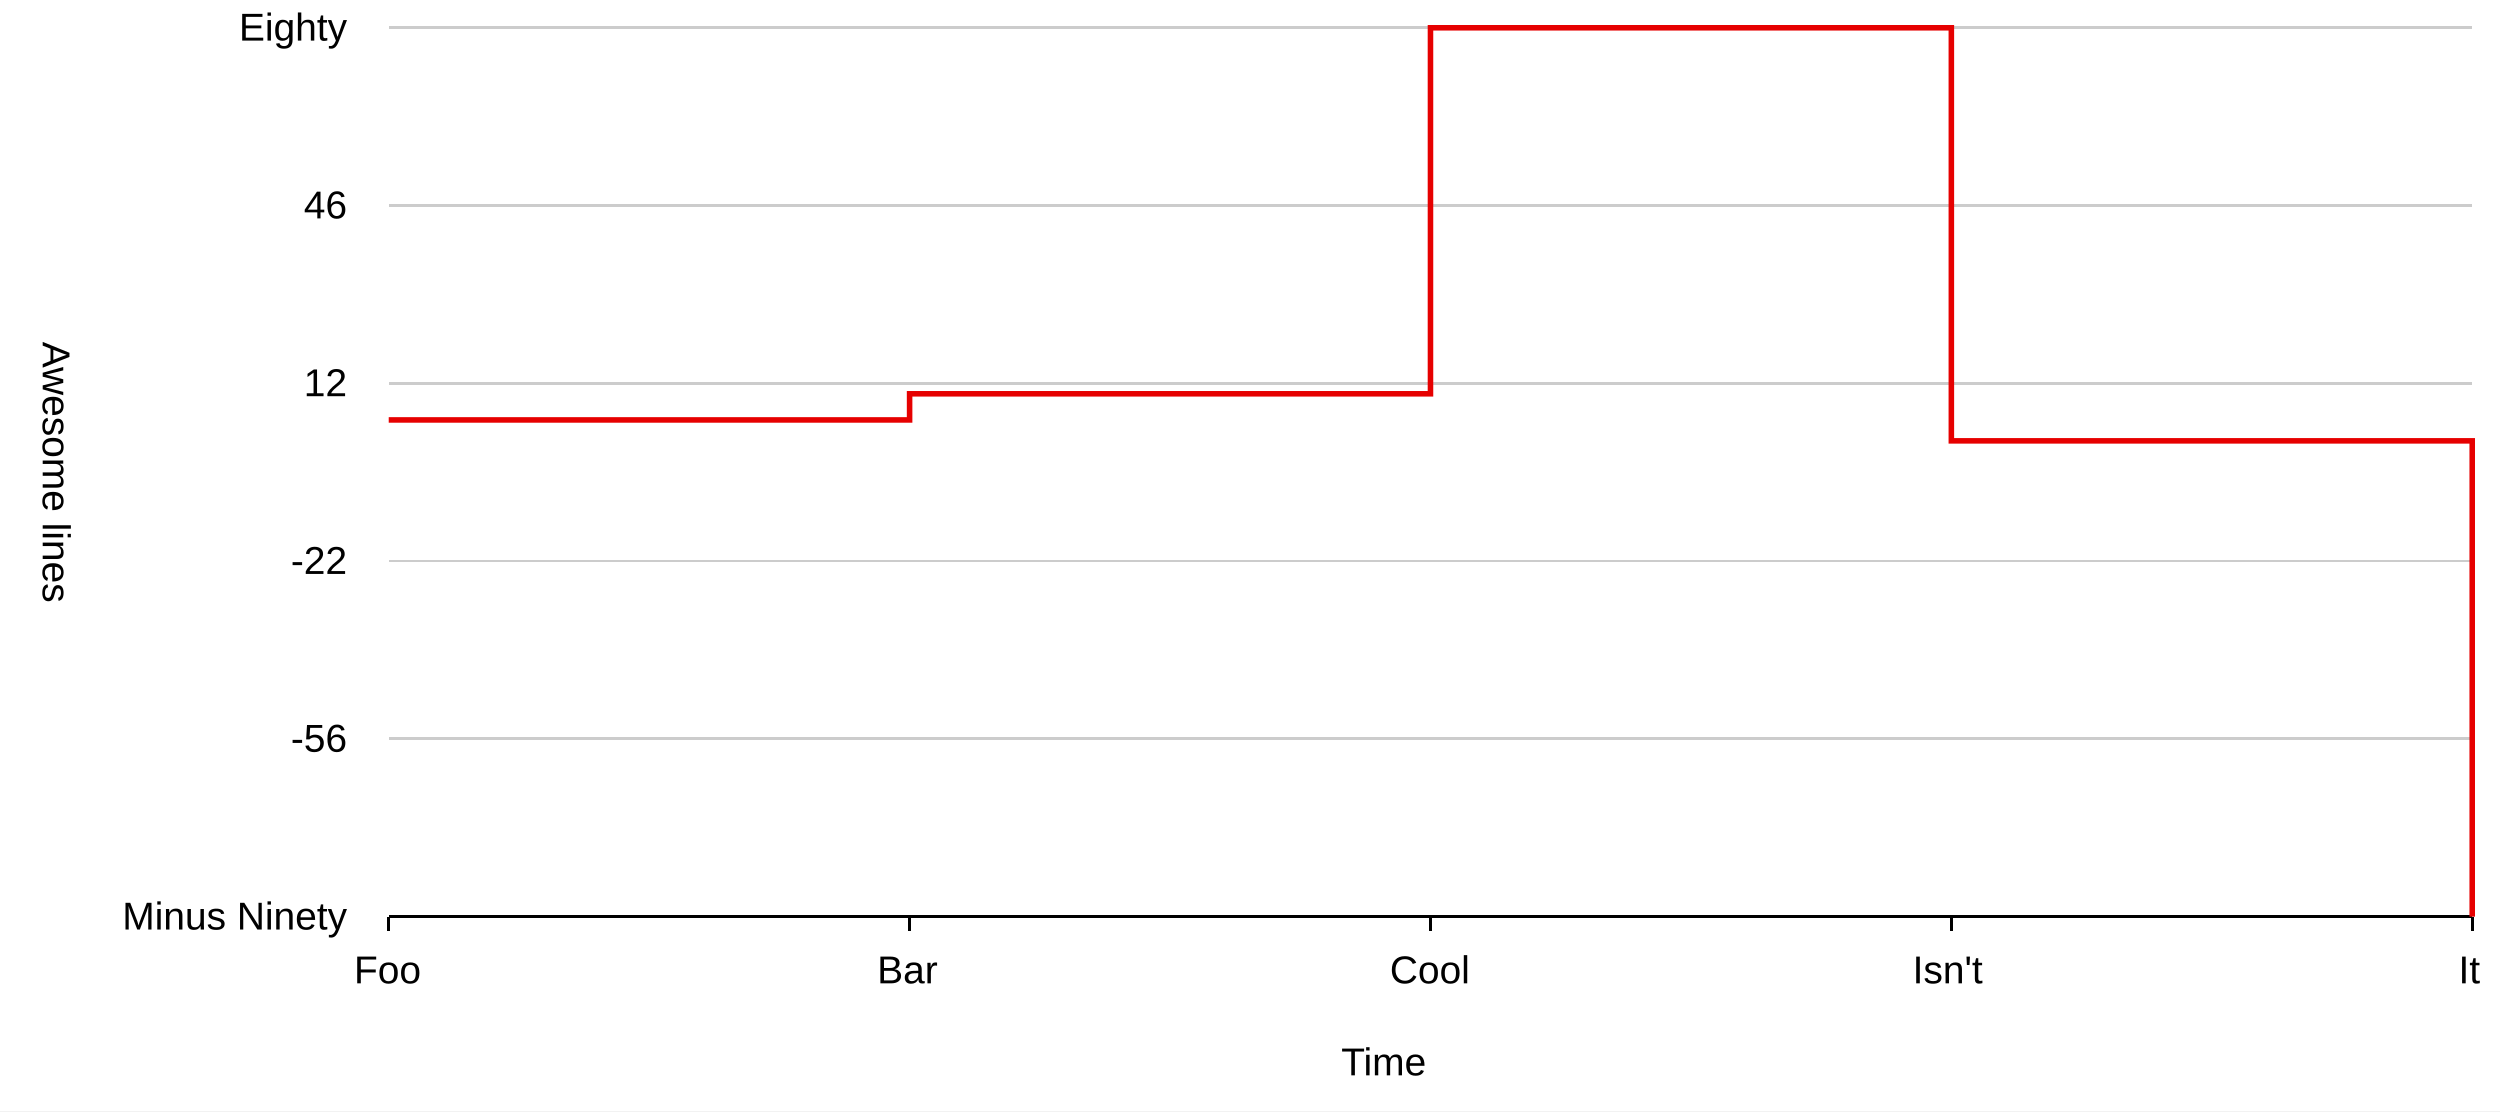
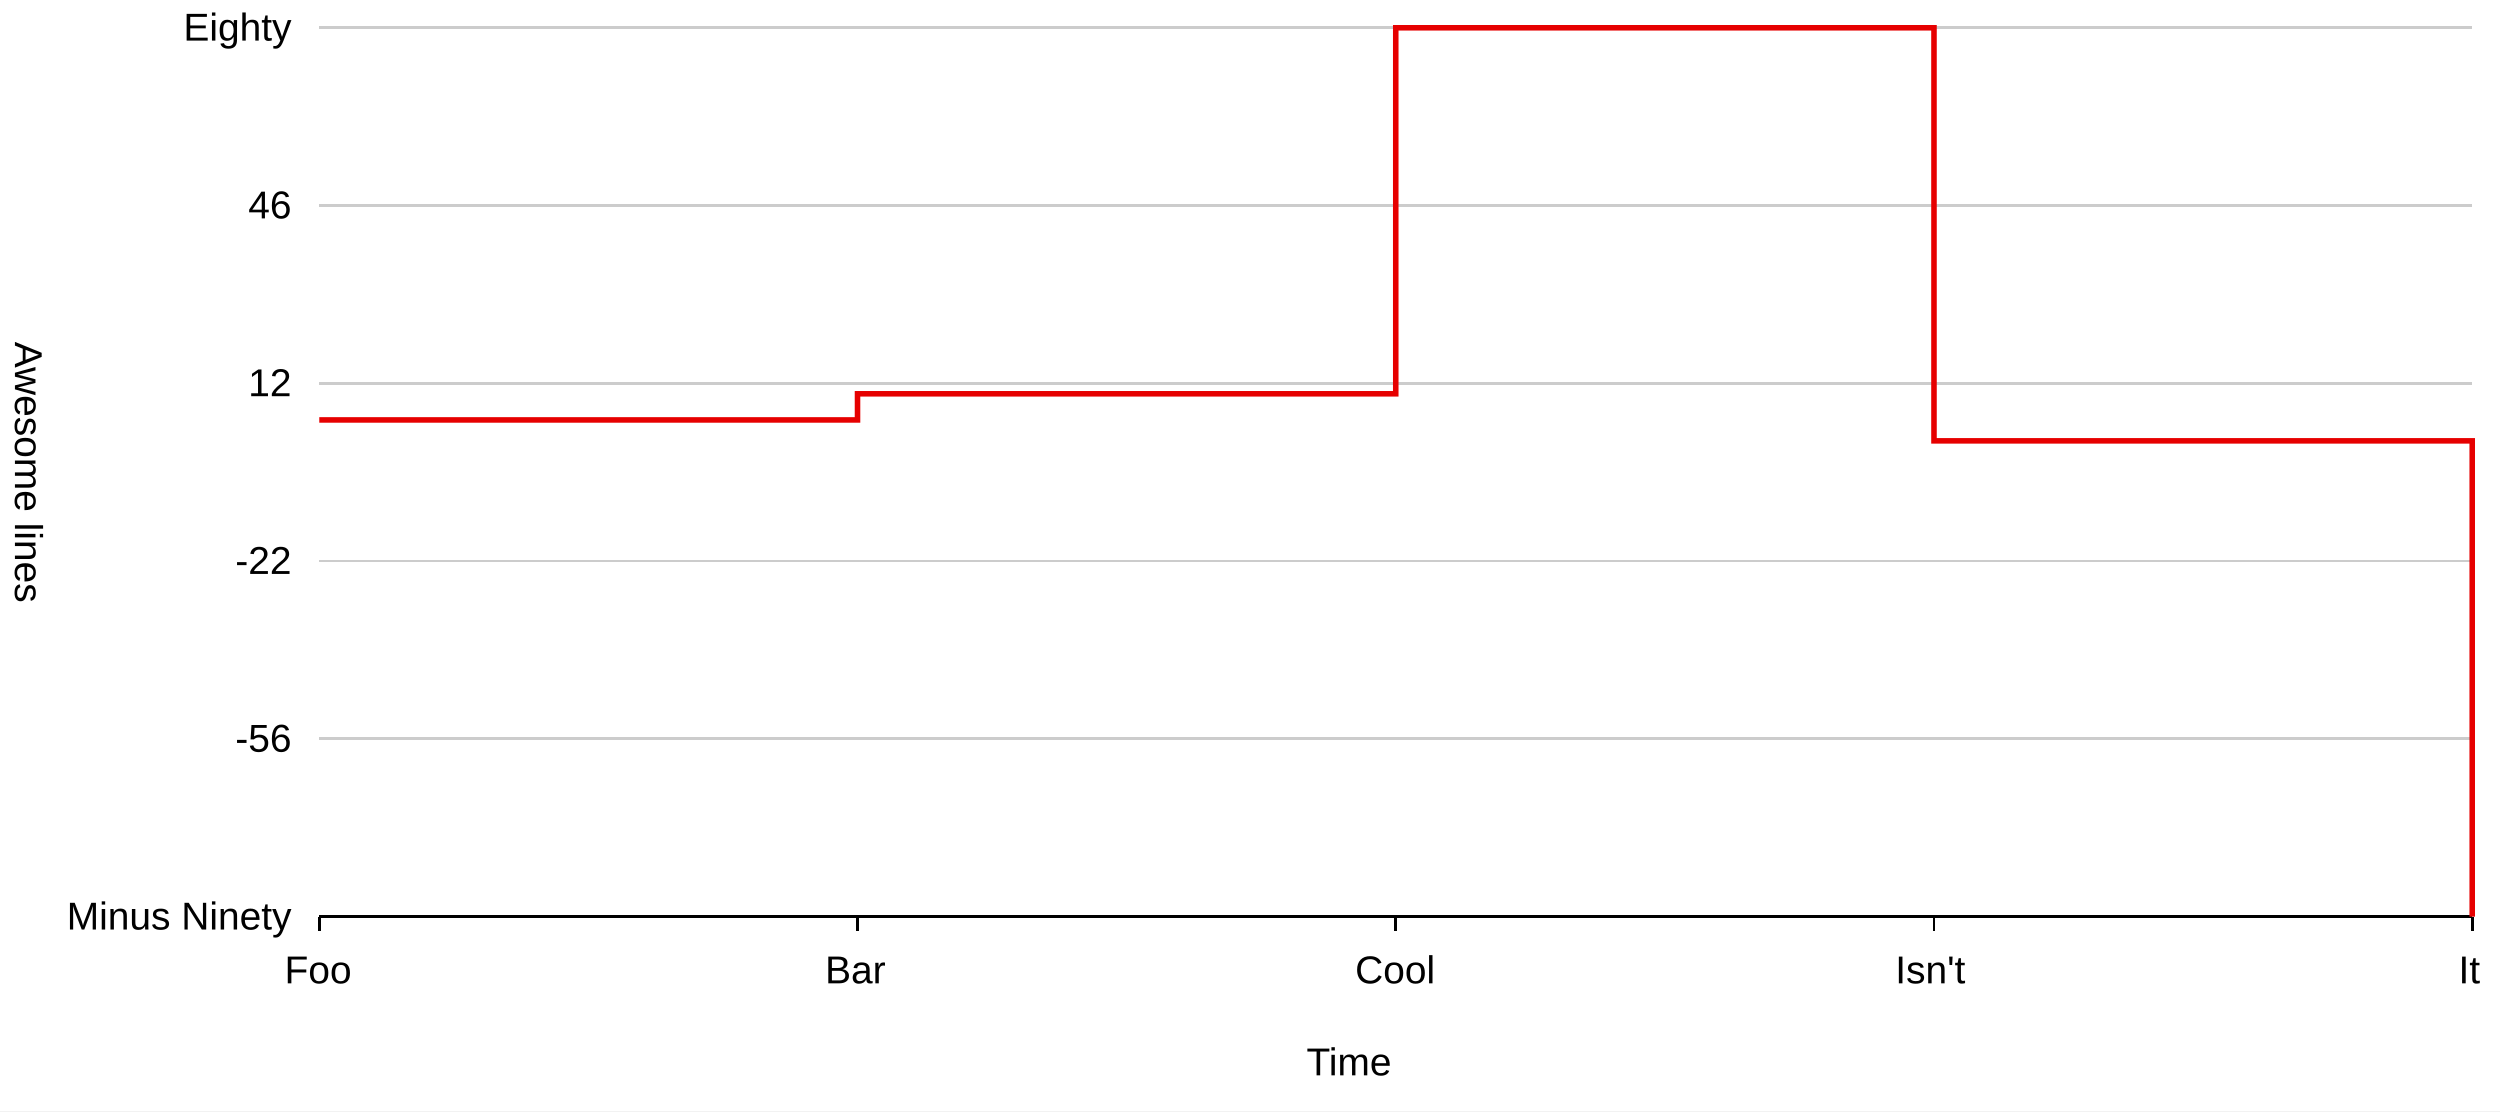
<svg xmlns="http://www.w3.org/2000/svg" id="php-charts-line-chart-custom-labels" width="900" height="400" viewBox="0 0 900 400" class="php-svg-charts">
  <g data-renderer-id="background">
    <rect data-renderer-id="rect" x="0" y="0" width="100%" height="100%" fill="white" />
  </g>
  <g data-renderer-id="grid">
-     <line data-renderer-id="line" x1="139.94" y1="330" x2="890" y2="330" stroke="#ccc" stroke-width="1" shape-rendering="crispEdges" />
-     <line data-renderer-id="line" x1="139.94" y1="266" x2="890" y2="266" stroke="#ccc" stroke-width="1" shape-rendering="crispEdges" />
-     <line data-renderer-id="line" x1="139.94" y1="202" x2="890" y2="202" stroke="#ccc" stroke-width="1" shape-rendering="crispEdges" />
-     <line data-renderer-id="line" x1="139.94" y1="138" x2="890" y2="138" stroke="#ccc" stroke-width="1" shape-rendering="crispEdges" />
-     <line data-renderer-id="line" x1="139.94" y1="74" x2="890" y2="74" stroke="#ccc" stroke-width="1" shape-rendering="crispEdges" />
-     <line data-renderer-id="line" x1="139.94" y1="10" x2="890" y2="10" stroke="#ccc" stroke-width="1" shape-rendering="crispEdges" />
+     <line data-renderer-id="line" x1="114.94" y1="330" x2="890" y2="330" stroke="#ccc" stroke-width="1" shape-rendering="crispEdges" />
+     <line data-renderer-id="line" x1="114.94" y1="266" x2="890" y2="266" stroke="#ccc" stroke-width="1" shape-rendering="crispEdges" />
+     <line data-renderer-id="line" x1="114.94" y1="202" x2="890" y2="202" stroke="#ccc" stroke-width="1" shape-rendering="crispEdges" />
+     <line data-renderer-id="line" x1="114.94" y1="138" x2="890" y2="138" stroke="#ccc" stroke-width="1" shape-rendering="crispEdges" />
+     <line data-renderer-id="line" x1="114.94" y1="74" x2="890" y2="74" stroke="#ccc" stroke-width="1" shape-rendering="crispEdges" />
+     <line data-renderer-id="line" x1="114.94" y1="10" x2="890" y2="10" stroke="#ccc" stroke-width="1" shape-rendering="crispEdges" />
  </g>
  <g data-renderer-id="lianco-lianco">
    <g data-renderer-id="axis">
      <g data-renderer-id="xaxis">
        <g data-renderer-id="textrect">
-           <text x="482.84" y="387.125" text-rendering="optimizeLegibility" dominant-baseline="alphabetic" alignment-baseline="auto" fill="black" font-family="arial" font-size="14">Time</text>
+           <text x="470.34" y="387.125" text-rendering="optimizeLegibility" dominant-baseline="alphabetic" alignment-baseline="auto" fill="black" font-family="arial" font-size="14">Time</text>
        </g>
-         <line data-renderer-id="line" x1="139.94" y1="330" x2="139.94" y2="335" fill="black" stroke="black" stroke-width="1" shape-rendering="crispEdges" />
+         <line data-renderer-id="line" x1="114.94" y1="330" x2="114.94" y2="335" fill="black" stroke="black" stroke-width="1" shape-rendering="crispEdges" />
        <g data-renderer-id="textrect">
-           <text x="127.44" y="354" text-rendering="optimizeLegibility" dominant-baseline="alphabetic" alignment-baseline="auto" fill="black" font-family="arial" font-size="14">Foo</text>
+           <text x="102.44" y="354" text-rendering="optimizeLegibility" dominant-baseline="alphabetic" alignment-baseline="auto" fill="black" font-family="arial" font-size="14">Foo</text>
        </g>
-         <line data-renderer-id="line" x1="327.455" y1="330" x2="327.455" y2="335" fill="black" stroke="black" stroke-width="1" shape-rendering="crispEdges" />
+         <line data-renderer-id="line" x1="308.705" y1="330" x2="308.705" y2="335" fill="black" stroke="black" stroke-width="1" shape-rendering="crispEdges" />
        <g data-renderer-id="textrect">
-           <text x="315.785" y="354" text-rendering="optimizeLegibility" dominant-baseline="alphabetic" alignment-baseline="auto" fill="black" font-family="arial" font-size="14">Bar</text>
+           <text x="297.035" y="354" text-rendering="optimizeLegibility" dominant-baseline="alphabetic" alignment-baseline="auto" fill="black" font-family="arial" font-size="14">Bar</text>
        </g>
-         <line data-renderer-id="line" x1="514.97" y1="330" x2="514.97" y2="335" fill="black" stroke="black" stroke-width="1" shape-rendering="crispEdges" />
+         <line data-renderer-id="line" x1="502.47" y1="330" x2="502.47" y2="335" fill="black" stroke="black" stroke-width="1" shape-rendering="crispEdges" />
        <g data-renderer-id="textrect">
-           <text x="500.345" y="354" text-rendering="optimizeLegibility" dominant-baseline="alphabetic" alignment-baseline="auto" fill="black" font-family="arial" font-size="14">Cool</text>
+           <text x="487.845" y="354" text-rendering="optimizeLegibility" dominant-baseline="alphabetic" alignment-baseline="auto" fill="black" font-family="arial" font-size="14">Cool</text>
        </g>
-         <line data-renderer-id="line" x1="702.485" y1="330" x2="702.485" y2="335" fill="black" stroke="black" stroke-width="1" shape-rendering="crispEdges" />
+         <line data-renderer-id="line" x1="696.235" y1="330" x2="696.235" y2="335" fill="black" stroke="black" stroke-width="1" shape-rendering="crispEdges" />
        <g data-renderer-id="textrect">
-           <text x="688.54" y="354" text-rendering="optimizeLegibility" dominant-baseline="alphabetic" alignment-baseline="auto" fill="black" font-family="arial" font-size="14">Isn't</text>
+           <text x="682.29" y="354" text-rendering="optimizeLegibility" dominant-baseline="alphabetic" alignment-baseline="auto" fill="black" font-family="arial" font-size="14">Isn't</text>
        </g>
        <line data-renderer-id="line" x1="890" y1="330" x2="890" y2="335" fill="black" stroke="black" stroke-width="1" shape-rendering="crispEdges" />
        <g data-renderer-id="textrect">
          <text x="885.055" y="354" text-rendering="optimizeLegibility" dominant-baseline="alphabetic" alignment-baseline="auto" fill="black" font-family="arial" font-size="14">It</text>
        </g>
-         <line data-renderer-id="line" x1="139.94" y1="330" x2="890" y2="330" fill="black" stroke="black" stroke-width="1" shape-rendering="crispEdges" />
+         <line data-renderer-id="line" x1="114.94" y1="330" x2="890" y2="330" fill="black" stroke="black" stroke-width="1" shape-rendering="crispEdges" />
      </g>
      <g data-renderer-id="yaxis">
        <g data-renderer-id="textrect">
-           <text text-anchor="end" x="124.94" y="334.625" text-rendering="optimizeLegibility" dominant-baseline="alphabetic" alignment-baseline="auto" fill="black" font-family="arial" font-size="14">Minus Ninety</text>
+           <text text-anchor="end" x="104.94" y="334.625" text-rendering="optimizeLegibility" dominant-baseline="alphabetic" alignment-baseline="auto" fill="black" font-family="arial" font-size="14">Minus Ninety</text>
        </g>
        <g data-renderer-id="textrect">
-           <text text-anchor="end" x="124.94" y="270.625" text-rendering="optimizeLegibility" dominant-baseline="alphabetic" alignment-baseline="auto" fill="black" font-family="arial" font-size="14">-56</text>
+           <text text-anchor="end" x="104.94" y="270.625" text-rendering="optimizeLegibility" dominant-baseline="alphabetic" alignment-baseline="auto" fill="black" font-family="arial" font-size="14">-56</text>
        </g>
        <g data-renderer-id="textrect">
-           <text text-anchor="end" x="124.94" y="206.625" text-rendering="optimizeLegibility" dominant-baseline="alphabetic" alignment-baseline="auto" fill="black" font-family="arial" font-size="14">-22</text>
+           <text text-anchor="end" x="104.94" y="206.625" text-rendering="optimizeLegibility" dominant-baseline="alphabetic" alignment-baseline="auto" fill="black" font-family="arial" font-size="14">-22</text>
        </g>
        <g data-renderer-id="textrect">
-           <text text-anchor="end" x="124.94" y="142.625" text-rendering="optimizeLegibility" dominant-baseline="alphabetic" alignment-baseline="auto" fill="black" font-family="arial" font-size="14">12</text>
+           <text text-anchor="end" x="104.94" y="142.625" text-rendering="optimizeLegibility" dominant-baseline="alphabetic" alignment-baseline="auto" fill="black" font-family="arial" font-size="14">12</text>
        </g>
        <g data-renderer-id="textrect">
-           <text text-anchor="end" x="124.94" y="78.625" text-rendering="optimizeLegibility" dominant-baseline="alphabetic" alignment-baseline="auto" fill="black" font-family="arial" font-size="14">46</text>
+           <text text-anchor="end" x="104.94" y="78.625" text-rendering="optimizeLegibility" dominant-baseline="alphabetic" alignment-baseline="auto" fill="black" font-family="arial" font-size="14">46</text>
        </g>
        <g data-renderer-id="textrect">
-           <text text-anchor="end" x="124.94" y="14.625" text-rendering="optimizeLegibility" dominant-baseline="alphabetic" alignment-baseline="auto" fill="black" font-family="arial" font-size="14">Eighty</text>
+           <text text-anchor="end" x="104.94" y="14.625" text-rendering="optimizeLegibility" dominant-baseline="alphabetic" alignment-baseline="auto" fill="black" font-family="arial" font-size="14">Eighty</text>
        </g>
-         <g transform="rotate(90, 20, 170)" data-renderer-id="textrect">
-           <text text-anchor="middle" x="20" y="174.625" text-rendering="optimizeLegibility" dominant-baseline="alphabetic" alignment-baseline="auto" fill="black" font-family="arial" font-size="14">Awesome lines</text>
+         <g transform="rotate(90, 10, 170)" data-renderer-id="textrect">
+           <text text-anchor="middle" x="10" y="174.625" text-rendering="optimizeLegibility" dominant-baseline="alphabetic" alignment-baseline="auto" fill="black" font-family="arial" font-size="14">Awesome lines</text>
        </g>
      </g>
    </g>
    <g data-renderer-id="series">
      <g data-renderer-id="series-data">
        <path data-renderer-id="path" stroke="black" stroke-width="1" />
-         <path data-renderer-id="path" d="M 139.94,151.176 L 327.455,151.176 L 327.455,141.765 L 514.97,141.765 L 514.97,10 L 702.485,10 L 702.485,158.706 L 890,158.706 L 890,330 " fill="none" stroke="hsl(0, 100%, 45%)" stroke-width="2" />
-         <circle data-value-x-label="Foo" data-value-x="0" data-value-y="5" data-value-y-label="Five" data-renderer-id="circle" cx="139.94" cy="151.176" r="0" fill="none" />
-         <circle data-value-x-label="Bar" data-value-x="1" data-value-y="10" data-value-y-label="Ten" data-renderer-id="circle" cx="327.455" cy="141.765" r="0" fill="none" />
-         <circle data-value-x-label="Cool" data-value-x="2" data-value-y="80" data-value-y-label="Eighty" data-renderer-id="circle" cx="514.97" cy="10" r="0" fill="none" />
-         <circle data-value-x-label="Isn't" data-value-x="4" data-value-y="1" data-value-y-label="One" data-renderer-id="circle" cx="702.485" cy="158.706" r="0" fill="none" />
+         <path data-renderer-id="path" d="M 114.94,151.176 L 308.705,151.176 L 308.705,141.765 L 502.47,141.765 L 502.47,10 L 696.235,10 L 696.235,158.706 L 890,158.706 L 890,330 " fill="none" stroke="hsl(0, 100%, 45%)" stroke-width="2" />
+         <circle data-value-x-label="Foo" data-value-x="0" data-value-y="5" data-value-y-label="Five" data-renderer-id="circle" cx="114.94" cy="151.176" r="0" fill="none" />
+         <circle data-value-x-label="Bar" data-value-x="1" data-value-y="10" data-value-y-label="Ten" data-renderer-id="circle" cx="308.705" cy="141.765" r="0" fill="none" />
+         <circle data-value-x-label="Cool" data-value-x="2" data-value-y="80" data-value-y-label="Eighty" data-renderer-id="circle" cx="502.47" cy="10" r="0" fill="none" />
+         <circle data-value-x-label="Isn't" data-value-x="4" data-value-y="1" data-value-y-label="One" data-renderer-id="circle" cx="696.235" cy="158.706" r="0" fill="none" />
        <circle data-value-x-label="It" data-value-x="5" data-value-y="-90" data-value-y-label="Minus Ninety" data-renderer-id="circle" cx="890" cy="330" r="0" fill="none" />
      </g>
    </g>
    <g data-renderer-id="labels" />
  </g>
</svg>
